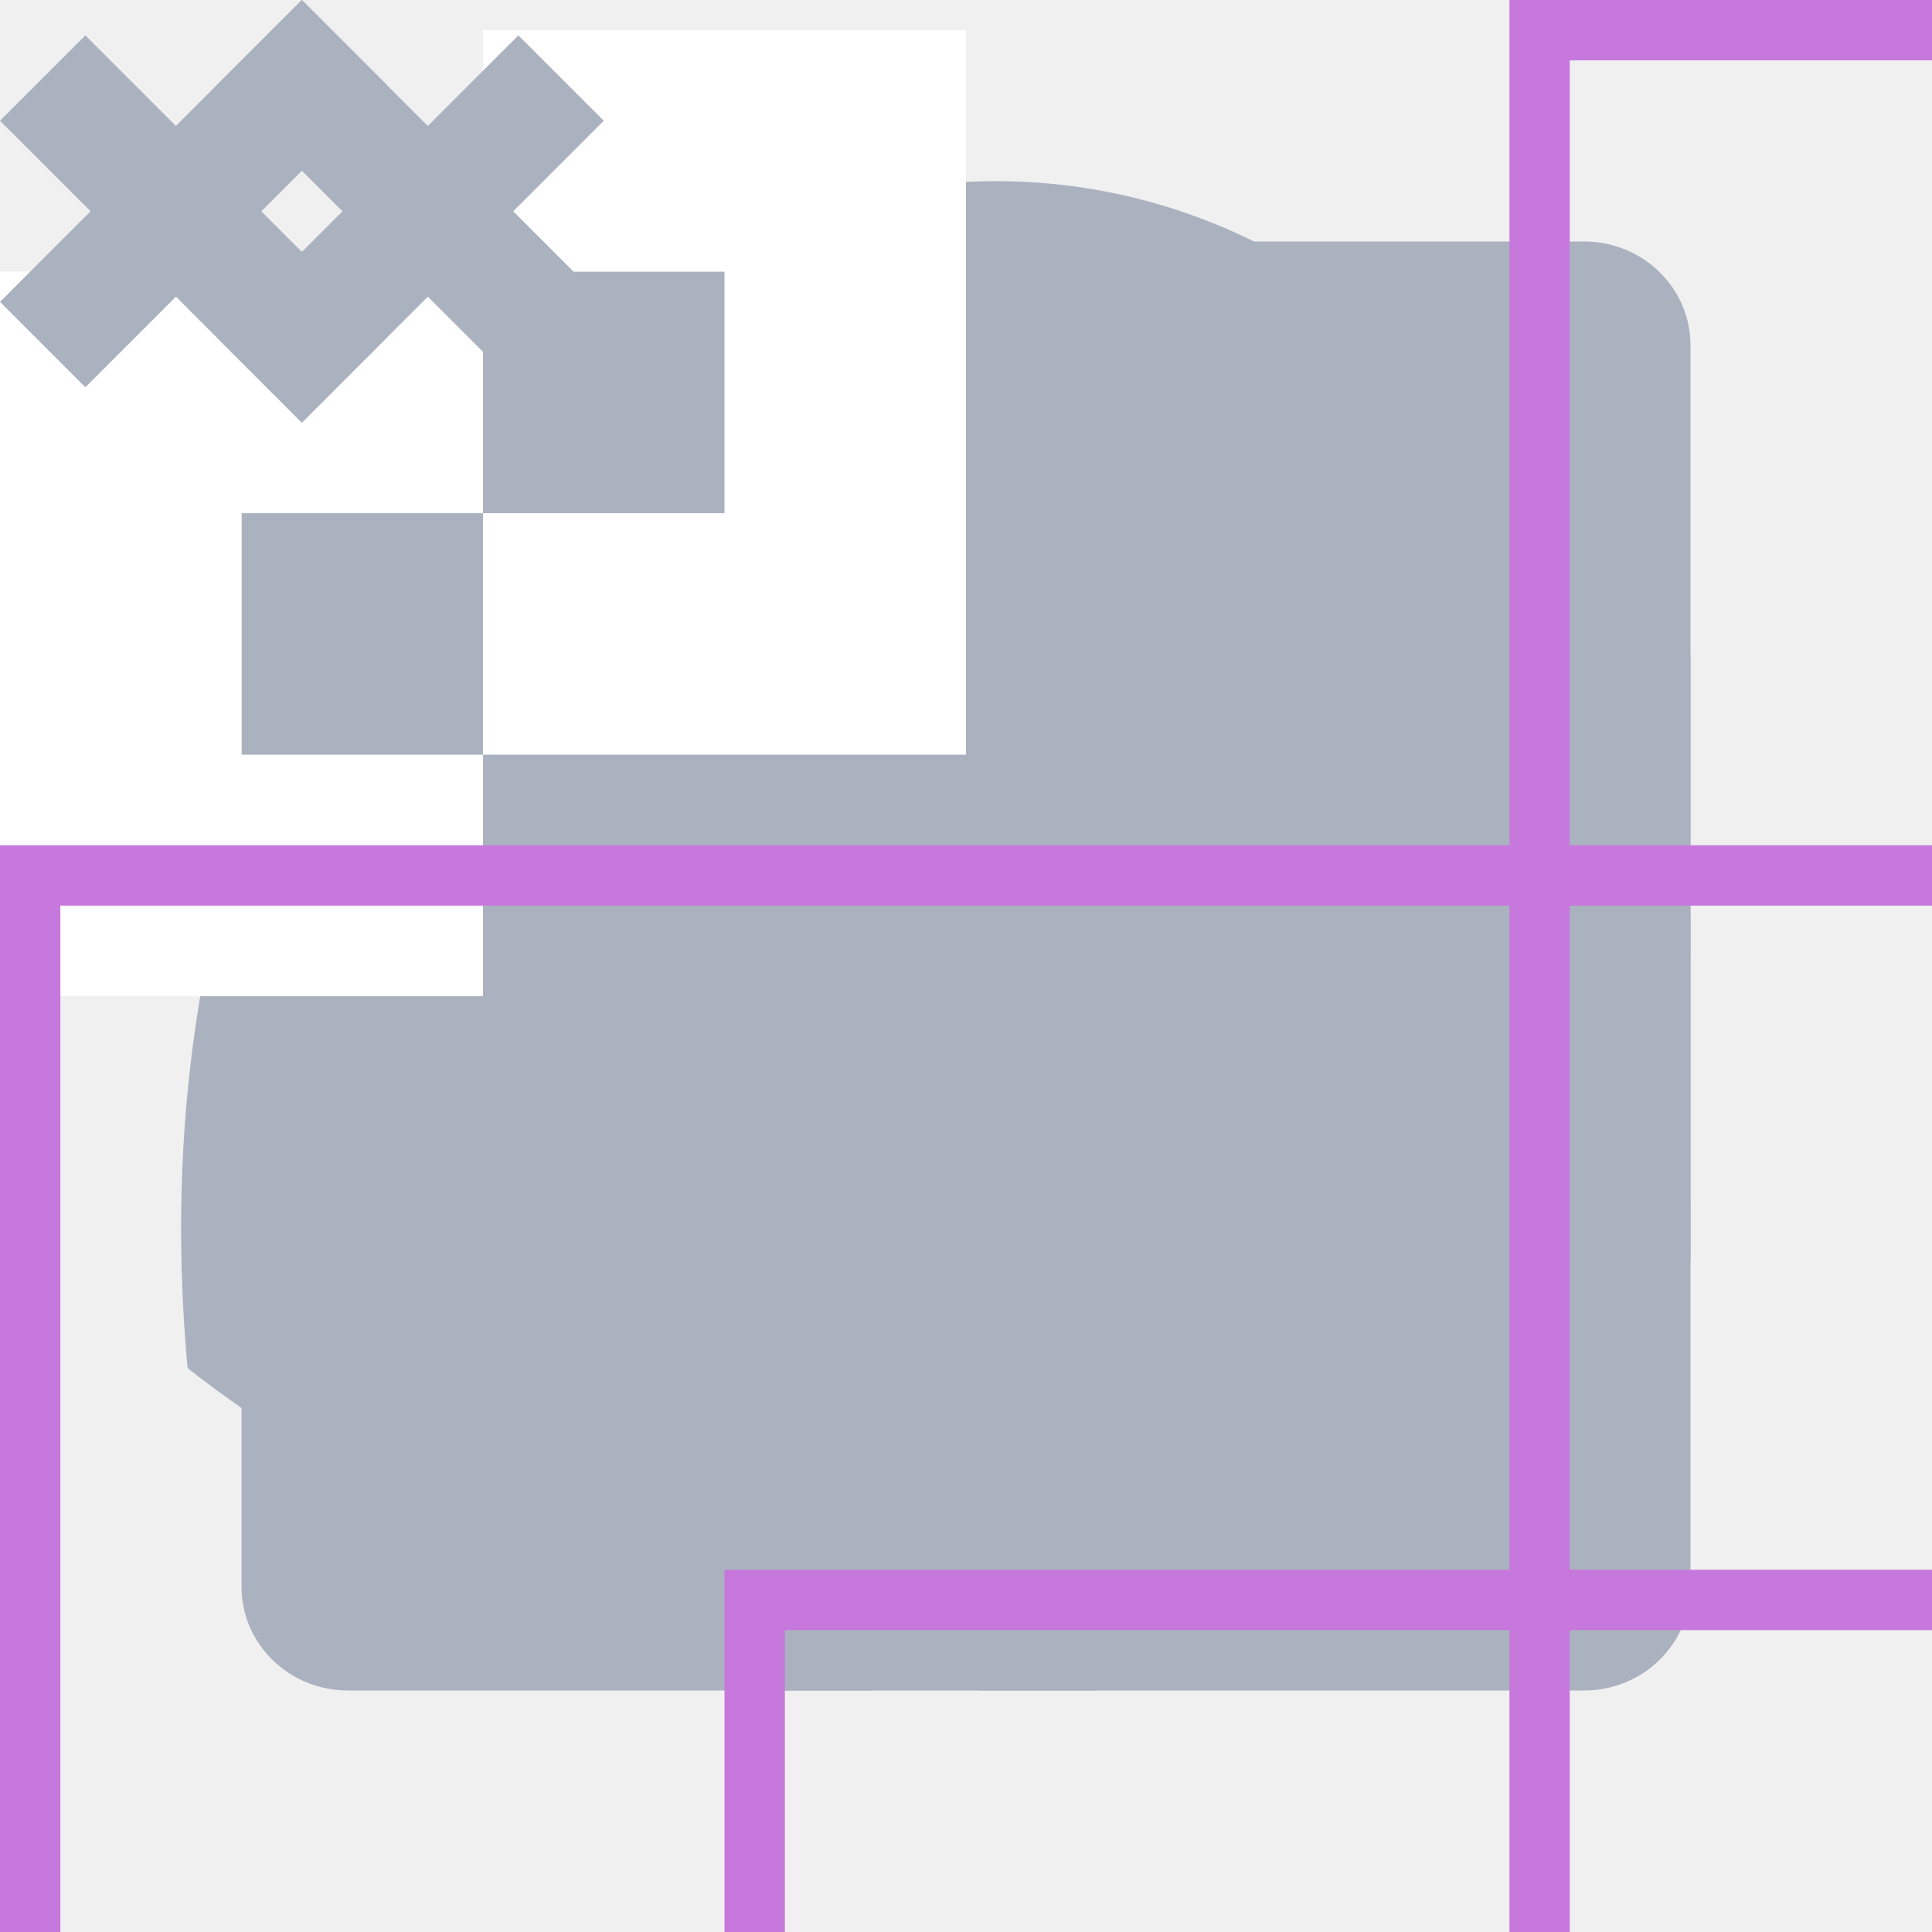
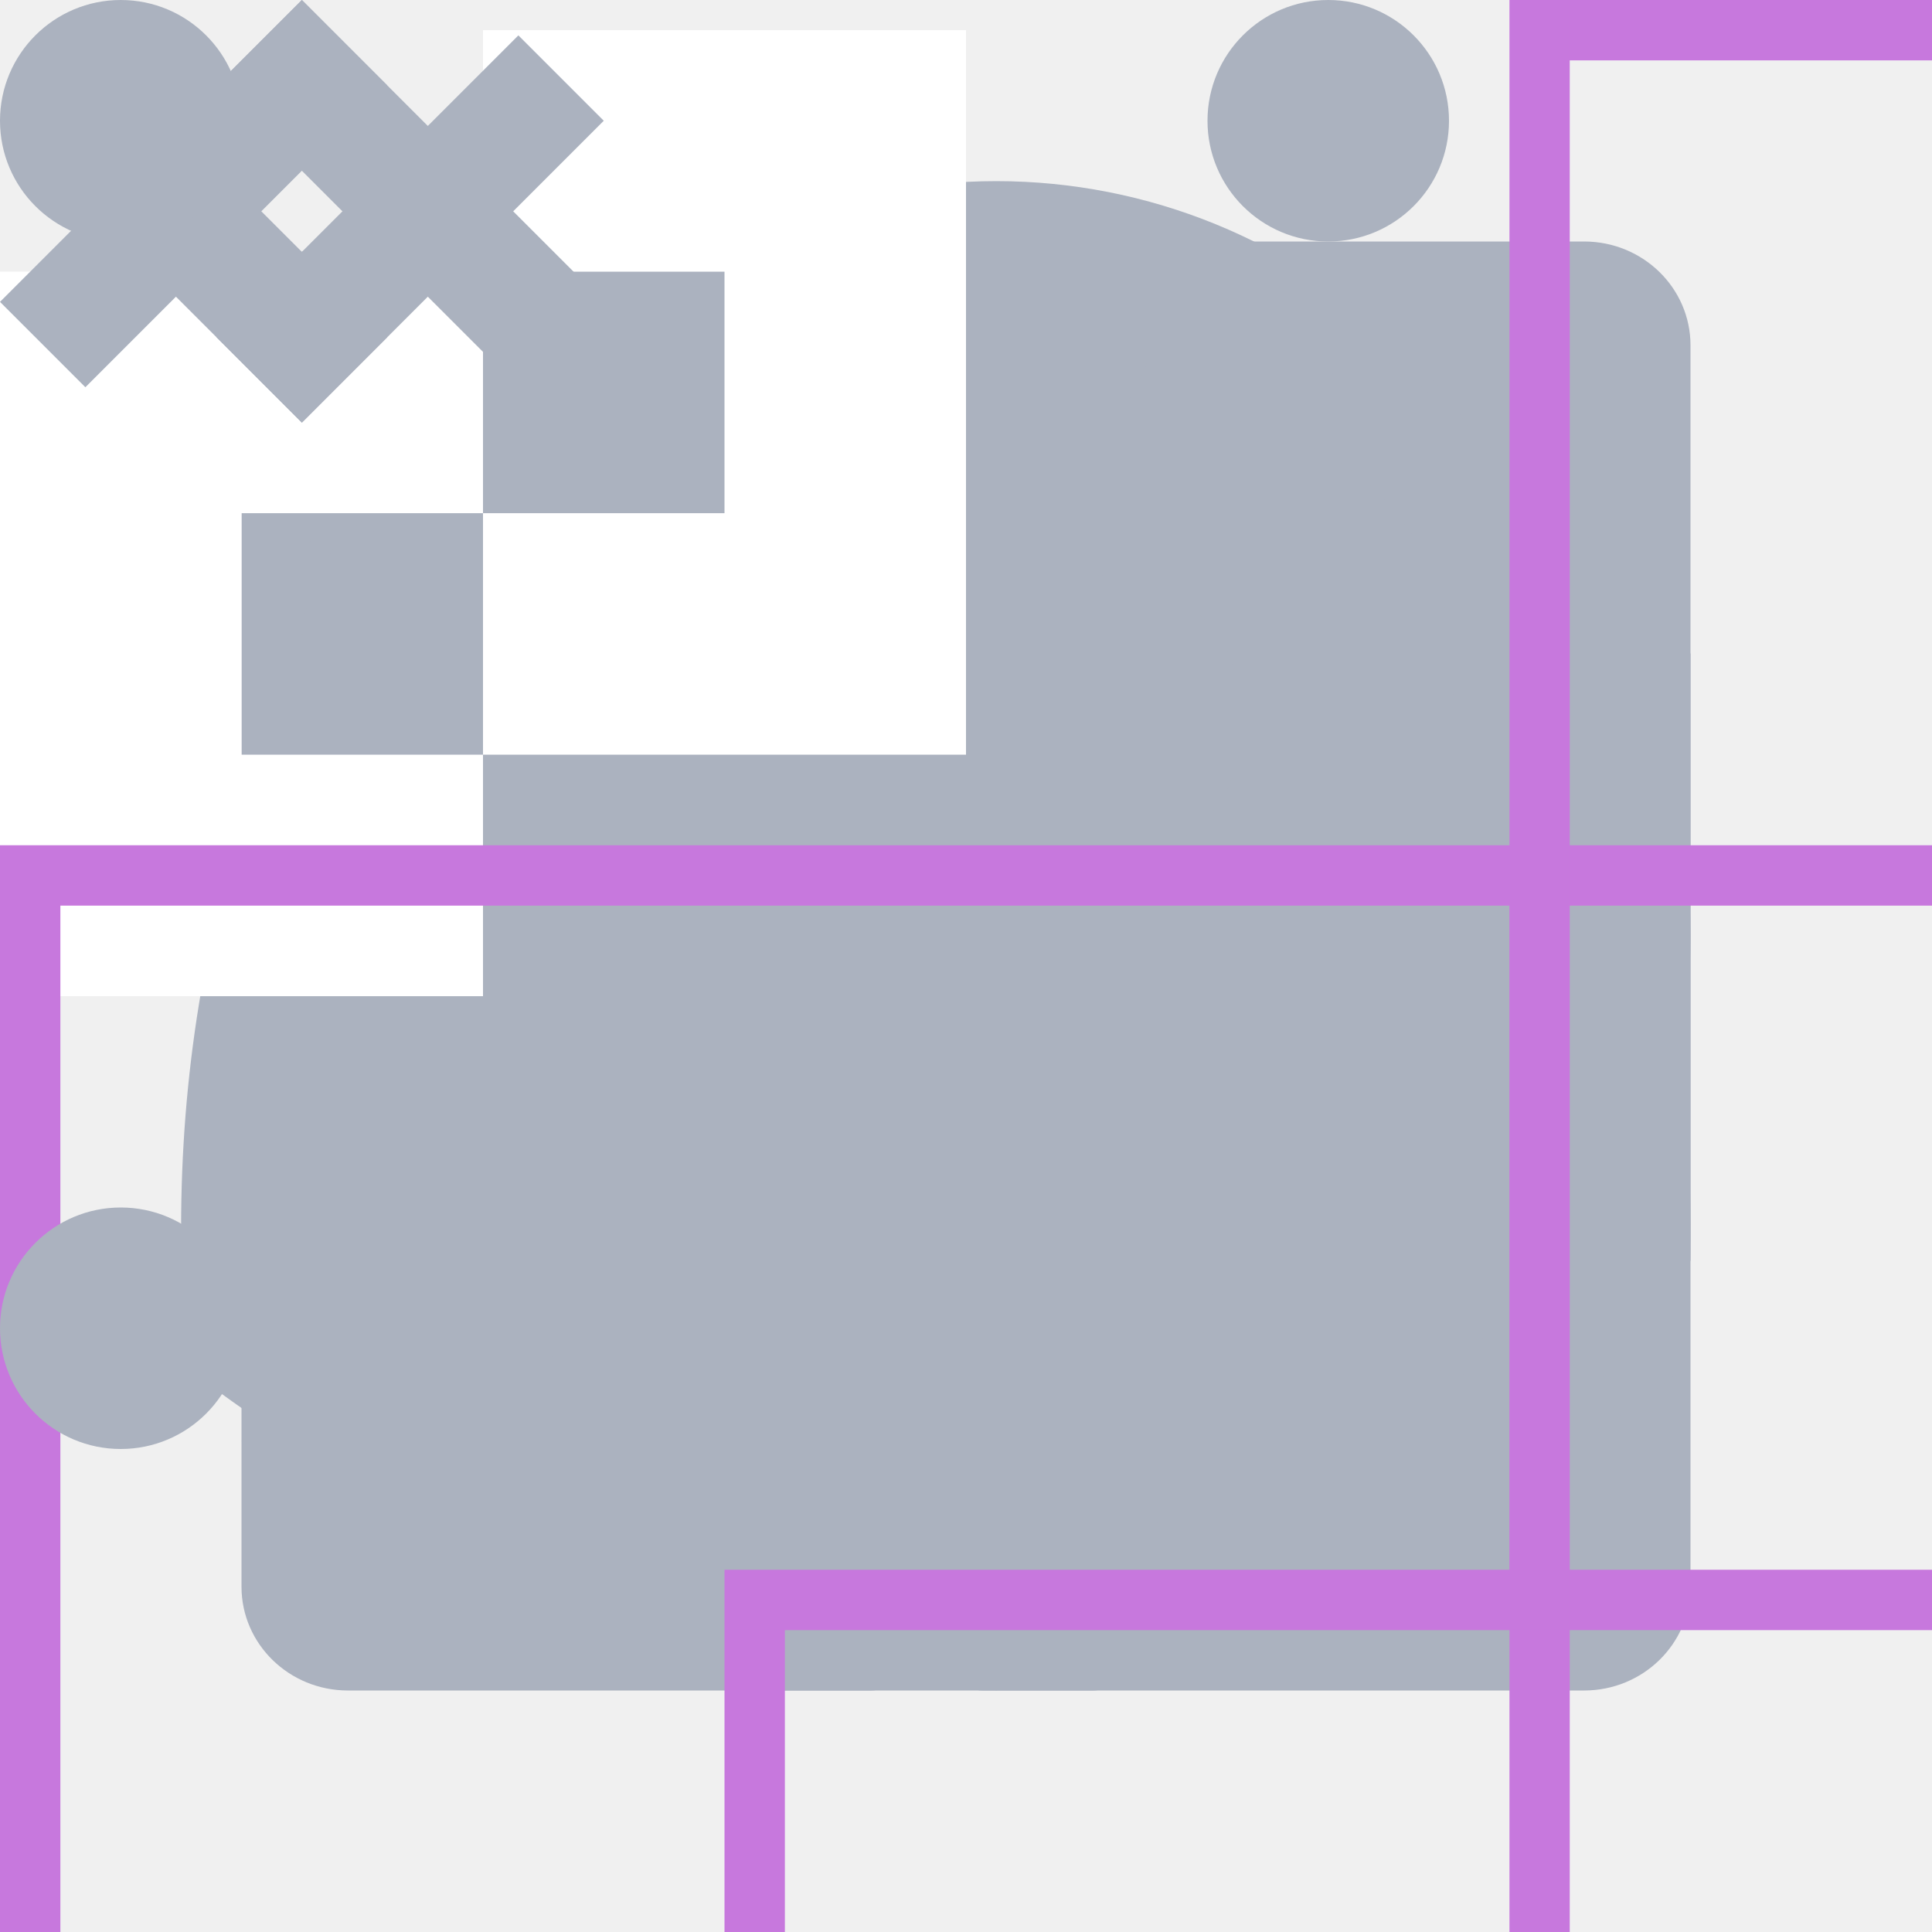
<svg xmlns="http://www.w3.org/2000/svg" width="32" height="32" viewBox="0 0 32 32" fill="none">
  <g id="play">
    <path d="M23.192 17.394L10.466 24.778C9.386 25.404 8 24.646 8 23.384L8 8.616C8 7.356 9.384 6.596 10.466 7.224L23.192 14.608C23.438 14.748 23.642 14.951 23.784 15.196C23.926 15.44 24.001 15.718 24.001 16.001C24.001 16.284 23.926 16.562 23.784 16.806C23.642 17.051 23.438 17.254 23.192 17.394Z" fill="#ABB2BF" />
  </g>
  <g id="twitter">
    <path d="M11.225 26C19.904 26 24.653 18.688 24.653 12.359C24.653 12.154 24.653 11.947 24.644 11.742C25.568 11.062 26.366 10.219 27 9.255C26.137 9.642 25.221 9.897 24.285 10.012C25.271 9.412 26.011 8.468 26.365 7.356C25.437 7.915 24.423 8.307 23.365 8.515C22.653 7.745 21.712 7.235 20.687 7.064C19.661 6.892 18.609 7.07 17.693 7.568C16.776 8.066 16.047 8.858 15.618 9.82C15.19 10.783 15.085 11.862 15.32 12.891C13.444 12.795 11.608 12.3 9.933 11.436C8.257 10.573 6.778 9.361 5.593 7.879C4.991 8.936 4.807 10.186 5.079 11.376C5.351 12.565 6.058 13.605 7.056 14.284C6.308 14.258 5.576 14.053 4.92 13.687V13.753C4.921 14.86 5.298 15.933 5.988 16.79C6.677 17.646 7.637 18.235 8.704 18.456C8.299 18.569 7.88 18.626 7.46 18.624C7.164 18.625 6.868 18.597 6.577 18.541C6.879 19.494 7.466 20.327 8.257 20.924C9.047 21.52 10.002 21.851 10.986 21.869C9.314 23.204 7.248 23.928 5.121 23.925C4.747 23.926 4.372 23.904 4 23.859C6.158 25.258 8.665 26.001 11.225 26Z" fill="#ABB2BF" />
  </g>
  <g id="telegram">
    <path d="M27 15.5C27 18.55 25.788 21.475 23.632 23.632C21.475 25.788 18.55 27 15.5 27C12.45 27 9.525 25.788 7.368 23.632C5.212 21.475 4 18.55 4 15.5C4 12.45 5.212 9.525 7.368 7.368C9.525 5.212 12.45 4 15.5 4C18.55 4 21.475 5.212 23.632 7.368C25.788 9.525 27 12.45 27 15.5ZM15.913 12.49C14.794 12.956 12.557 13.919 9.205 15.379C8.662 15.595 8.376 15.808 8.35 16.015C8.307 16.364 8.745 16.502 9.342 16.69L9.593 16.769C10.18 16.96 10.97 17.183 11.38 17.192C11.754 17.201 12.169 17.048 12.628 16.732C15.76 14.617 17.377 13.549 17.478 13.526C17.55 13.509 17.651 13.489 17.717 13.549C17.784 13.608 17.777 13.722 17.77 13.752C17.727 13.937 16.006 15.536 15.116 16.364C14.839 16.623 14.642 16.805 14.602 16.847C14.513 16.938 14.423 17.027 14.331 17.114C13.785 17.64 13.377 18.034 14.353 18.678C14.823 18.989 15.2 19.243 15.575 19.499C15.983 19.778 16.391 20.055 16.92 20.403C17.054 20.49 17.183 20.583 17.308 20.672C17.784 21.011 18.214 21.316 18.742 21.267C19.049 21.238 19.367 20.951 19.528 20.088C19.909 18.052 20.658 13.64 20.83 11.821C20.841 11.67 20.834 11.518 20.812 11.369C20.798 11.248 20.739 11.136 20.648 11.057C20.517 10.966 20.361 10.92 20.202 10.923C19.771 10.93 19.105 11.162 15.913 12.49Z" fill="#ABB2BF" />
  </g>
  <g id="linkedin">
    <path d="M4 5.719C4 4.769 4.789 4 5.763 4H26.238C27.211 4 28 4.769 28 5.719V26.281C28 27.23 27.211 28 26.238 28H5.763C4.789 28 4 27.23 4 26.281V5.719ZM11.415 24.091V13.254H7.813V24.091H11.415ZM9.614 11.773C10.87 11.773 11.652 10.942 11.652 9.901C11.629 8.838 10.871 8.029 9.639 8.029C8.405 8.029 7.6 8.839 7.6 9.901C7.6 10.942 8.382 11.773 9.591 11.773H9.614ZM16.977 24.091V18.038C16.977 17.715 17 17.39 17.096 17.16C17.356 16.513 17.948 15.842 18.945 15.842C20.248 15.842 20.768 16.835 20.768 18.294V24.091H24.37V17.875C24.37 14.545 22.594 12.997 20.224 12.997C18.313 12.997 17.456 14.047 16.977 14.787V14.824H16.953C16.96 14.812 16.968 14.799 16.977 14.787V13.254H13.377C13.421 14.271 13.377 24.091 13.377 24.091H16.977Z" fill="#ABB2BF" />
  </g>
  <g id="landmark">
    <path d="M16.5 28C16.5 28 26 19.116 26 12.375C26 9.889 24.999 7.504 23.218 5.746C21.436 3.988 19.02 3 16.5 3C13.98 3 11.564 3.988 9.782 5.746C8.001 7.504 7 9.889 7 12.375C7 19.116 16.5 28 16.5 28ZM16.5 17.062C15.24 17.062 14.032 16.569 13.141 15.69C12.25 14.81 11.75 13.618 11.75 12.375C11.75 11.132 12.25 9.94 13.141 9.06C14.032 8.181 15.24 7.688 16.5 7.688C17.76 7.688 18.968 8.181 19.859 9.06C20.75 9.94 21.25 11.132 21.25 12.375C21.25 13.618 20.75 14.81 19.859 15.69C18.968 16.569 17.76 17.062 16.5 17.062Z" fill="#ABB2BF" />
  </g>
  <g id="github">
    <path d="M15.5 6C9.699 6 5 10.588 5 16.253C5 20.79 8.006 24.622 12.179 25.98C12.704 26.07 12.901 25.762 12.901 25.493C12.901 25.25 12.888 24.442 12.888 23.584C10.25 24.058 9.568 22.956 9.357 22.379C9.239 22.084 8.727 21.174 8.281 20.931C7.914 20.739 7.389 20.264 8.268 20.252C9.095 20.239 9.686 20.995 9.883 21.302C10.828 22.853 12.337 22.418 12.941 22.148C13.033 21.482 13.308 21.033 13.61 20.777C11.274 20.521 8.832 19.636 8.832 15.715C8.832 14.6 9.239 13.677 9.909 12.959C9.804 12.703 9.436 11.652 10.014 10.242C10.014 10.242 10.893 9.973 12.901 11.293C13.741 11.062 14.634 10.947 15.526 10.947C16.419 10.947 17.311 11.062 18.151 11.293C20.159 9.96 21.039 10.242 21.039 10.242C21.616 11.652 21.249 12.703 21.144 12.959C21.813 13.677 22.22 14.587 22.22 15.715C22.22 19.649 19.766 20.521 17.429 20.777C17.81 21.098 18.138 21.713 18.138 22.674C18.138 24.045 18.125 25.147 18.125 25.493C18.125 25.762 18.322 26.083 18.847 25.98C20.931 25.294 22.743 23.985 24.026 22.24C25.309 20.495 26 18.401 26 16.253C26 10.588 21.301 6 15.5 6Z" fill="#ABB2BF" />
  </g>
  <g id="figma">
    <path d="M16 16C16 15.116 16.369 14.268 17.025 13.643C17.681 13.018 18.572 12.667 19.5 12.667C20.428 12.667 21.319 13.018 21.975 13.643C22.631 14.268 23 15.116 23 16C23 16.884 22.631 17.732 21.975 18.357C21.319 18.982 20.428 19.333 19.5 19.333C18.572 19.333 17.681 18.982 17.025 18.357C16.369 17.732 16 16.884 16 16ZM9 22.667C9 21.783 9.369 20.935 10.025 20.31C10.681 19.684 11.572 19.333 12.5 19.333H16V22.667C16 23.551 15.631 24.399 14.975 25.024C14.319 25.649 13.428 26 12.5 26C11.572 26 10.681 25.649 10.025 25.024C9.369 24.399 9 23.551 9 22.667ZM16 6V12.667H19.5C20.428 12.667 21.319 12.316 21.975 11.69C22.631 11.065 23 10.217 23 9.333C23 8.449 22.631 7.601 21.975 6.976C21.319 6.351 20.428 6 19.5 6H16ZM9 9.333C9 10.217 9.369 11.065 10.025 11.69C10.681 12.316 11.572 12.667 12.5 12.667H16V6H12.5C11.572 6 10.681 6.351 10.025 6.976C9.369 7.601 9 8.449 9 9.333ZM9 16C9 16.884 9.369 17.732 10.025 18.357C10.681 18.982 11.572 19.333 12.5 19.333H16V12.667H12.5C11.572 12.667 10.681 13.018 10.025 13.643C9.369 14.268 9 15.116 9 16Z" fill="#ABB2BF" />
  </g>
  <g id="email">
    <path d="M5.072 9.203C5.217 8.577 5.573 8.018 6.082 7.618C6.592 7.218 7.224 7 7.875 7H25.125C25.776 7 26.408 7.218 26.918 7.618C27.427 8.018 27.783 8.577 27.928 9.203L16.5 16.087L5.072 9.203ZM5 10.821V20.885L13.342 15.844L5 10.821ZM14.719 16.676L5.275 22.381C5.508 22.866 5.876 23.275 6.337 23.562C6.797 23.849 7.33 24 7.875 24H25.125C25.669 24 26.203 23.848 26.663 23.561C27.123 23.274 27.491 22.864 27.724 22.379L18.28 16.674L16.5 17.747L14.719 16.674V16.676ZM19.658 15.846L28 20.885V10.821L19.658 15.844V15.846Z" fill="#ABB2BF" />
  </g>
  <g id="dribble">
    <path fill-rule="evenodd" clip-rule="evenodd" d="M16.5 4C10.152 4 5 9.152 5 15.5C5 21.848 10.152 27 16.5 27C22.837 27 28 21.848 28 15.5C28 9.152 22.837 4 16.5 4ZM24.096 9.302C25.512 11.025 26.295 13.182 26.317 15.412C25.992 15.351 22.749 14.689 19.481 15.1C19.407 14.939 19.343 14.764 19.269 14.59C19.069 14.116 18.845 13.63 18.62 13.167C22.237 11.696 23.884 9.576 24.097 9.3L24.096 9.302ZM16.5 5.696C18.994 5.696 21.277 6.631 23.012 8.166C22.837 8.416 21.352 10.398 17.86 11.708C16.25 8.752 14.467 6.332 14.193 5.958C14.949 5.781 15.723 5.693 16.5 5.696ZM12.321 6.619C13.637 8.443 14.854 10.338 15.964 12.294C11.374 13.516 7.32 13.492 6.883 13.492C7.199 12.005 7.854 10.611 8.798 9.419C9.741 8.228 10.947 7.27 12.321 6.621V6.619ZM6.672 15.514V15.213C7.096 15.227 11.861 15.289 16.763 13.817C17.049 14.364 17.311 14.926 17.561 15.487L17.173 15.599C12.11 17.234 9.416 21.698 9.19 22.074C7.569 20.273 6.671 17.936 6.672 15.513V15.514ZM16.5 25.328C14.317 25.332 12.196 24.603 10.477 23.258C10.649 22.896 12.646 19.055 18.183 17.122C18.209 17.109 18.221 17.109 18.247 17.097C19.18 19.507 19.881 22 20.341 24.543C19.128 25.065 17.82 25.332 16.5 25.328ZM21.977 23.645C21.876 23.045 21.352 20.178 20.068 16.647C23.148 16.161 25.842 16.959 26.179 17.071C25.969 18.398 25.488 19.666 24.764 20.797C24.041 21.929 23.091 22.898 21.975 23.645H21.977Z" fill="#ABB2BF" />
  </g>
  <g id="discord">
    <path d="M24.164 7.659C22.543 6.878 20.832 6.321 19.075 6.001C19.059 5.998 19.043 6.001 19.028 6.008C19.014 6.015 19.002 6.027 18.994 6.042C18.773 6.452 18.53 6.988 18.36 7.408C16.465 7.106 14.538 7.106 12.644 7.408C12.454 6.941 12.239 6.484 12 6.042C11.992 6.027 11.98 6.016 11.966 6.008C11.951 6.001 11.935 5.999 11.919 6.001C10.161 6.319 8.45 6.877 6.83 7.659C6.816 7.665 6.804 7.675 6.797 7.689C3.557 12.771 2.667 17.728 3.103 22.623C3.105 22.646 3.119 22.669 3.136 22.684C5.023 24.151 7.134 25.271 9.378 25.996C9.394 26.001 9.411 26.001 9.427 25.996C9.443 25.99 9.456 25.979 9.466 25.965C9.947 25.276 10.375 24.55 10.744 23.786C10.752 23.77 10.754 23.752 10.751 23.735C10.749 23.717 10.741 23.701 10.728 23.689C10.72 23.681 10.711 23.675 10.7 23.671C10.027 23.399 9.375 23.073 8.75 22.695C8.733 22.685 8.72 22.668 8.714 22.648C8.708 22.627 8.71 22.606 8.719 22.587C8.724 22.575 8.732 22.564 8.742 22.556C8.874 22.452 9.005 22.344 9.13 22.236C9.141 22.227 9.154 22.221 9.168 22.219C9.182 22.217 9.197 22.219 9.21 22.224C13.302 24.186 17.731 24.186 21.773 22.224C21.787 22.218 21.802 22.216 21.816 22.218C21.831 22.22 21.845 22.226 21.856 22.236C21.981 22.344 22.113 22.452 22.244 22.556C22.254 22.564 22.263 22.575 22.269 22.587C22.274 22.6 22.277 22.613 22.276 22.627C22.276 22.641 22.272 22.654 22.265 22.666C22.258 22.678 22.249 22.688 22.238 22.695C21.614 23.076 20.961 23.402 20.286 23.669C20.275 23.673 20.265 23.68 20.257 23.688C20.249 23.697 20.243 23.707 20.239 23.718C20.235 23.729 20.234 23.741 20.235 23.753C20.236 23.764 20.239 23.775 20.244 23.786C20.619 24.548 21.049 25.276 21.52 25.965C21.53 25.979 21.544 25.99 21.559 25.996C21.575 26.001 21.592 26.001 21.608 25.996C23.856 25.273 25.97 24.153 27.859 22.684C27.869 22.677 27.877 22.668 27.882 22.657C27.888 22.647 27.891 22.635 27.892 22.623C28.414 16.964 27.019 12.047 24.195 7.69C24.192 7.683 24.188 7.677 24.183 7.671C24.177 7.666 24.171 7.662 24.164 7.659ZM11.355 19.642C10.122 19.642 9.108 18.454 9.108 16.998C9.108 15.54 10.103 14.353 11.355 14.353C12.616 14.353 13.62 15.55 13.602 16.998C13.602 18.454 12.606 19.642 11.355 19.642ZM19.661 19.642C18.43 19.642 17.414 18.454 17.414 16.998C17.414 15.54 18.41 14.353 19.661 14.353C20.922 14.353 21.928 15.55 21.908 16.998C21.908 18.454 20.922 19.642 19.661 19.642Z" fill="#ABB2BF" />
  </g>
  <g id="card">
    <path d="M5 10.667C5 9.959 5.29 9.281 5.805 8.781C6.321 8.281 7.021 8 7.75 8H24.25C24.979 8 25.679 8.281 26.195 8.781C26.71 9.281 27 9.959 27 10.667V17.333H5V10.667ZM20.812 12C20.63 12 20.455 12.07 20.326 12.195C20.197 12.32 20.125 12.49 20.125 12.667V14C20.125 14.177 20.197 14.346 20.326 14.471C20.455 14.596 20.63 14.667 20.812 14.667H23.562C23.745 14.667 23.92 14.596 24.049 14.471C24.178 14.346 24.25 14.177 24.25 14V12.667C24.25 12.49 24.178 12.32 24.049 12.195C23.92 12.07 23.745 12 23.562 12H20.812ZM5 20V21.333C5 22.041 5.29 22.719 5.805 23.219C6.321 23.719 7.021 24 7.75 24H24.25C24.979 24 25.679 23.719 26.195 23.219C26.71 22.719 27 22.041 27 21.333V20H5Z" fill="#ABB2BF" />
  </g>
  <g id="calendar">
    <path d="M10.375 6C10.541 6 10.7 6.066 10.817 6.183C10.934 6.3 11 6.459 11 6.625V7.25H21V6.625C21 6.459 21.066 6.3 21.183 6.183C21.3 6.066 21.459 6 21.625 6C21.791 6 21.95 6.066 22.067 6.183C22.184 6.3 22.25 6.459 22.25 6.625V7.25H23.5C24.163 7.25 24.799 7.513 25.268 7.982C25.737 8.451 26 9.087 26 9.75V23.5C26 24.163 25.737 24.799 25.268 25.268C24.799 25.737 24.163 26 23.5 26H8.5C7.837 26 7.201 25.737 6.732 25.268C6.263 24.799 6 24.163 6 23.5V12.25H26V11H6V9.75C6 9.087 6.263 8.451 6.732 7.982C7.201 7.513 7.837 7.25 8.5 7.25H9.75V6.625C9.75 6.459 9.816 6.3 9.933 6.183C10.05 6.066 10.209 6 10.375 6V6Z" fill="#ABB2BF" />
  </g>
  <g id="bitcoin">
    <path d="M12.132 25.231V27.538C12.132 27.793 12.338 28 12.592 28H14.43C14.552 28 14.669 27.951 14.755 27.865C14.841 27.778 14.89 27.661 14.89 27.538V25.231H15.809V27.538C15.809 27.793 16.015 28 16.268 28H18.107C18.229 28 18.345 27.951 18.432 27.865C18.518 27.778 18.566 27.661 18.566 27.538V25.231H18.721C22.382 25.231 25 23.324 25 20.025C25 17.252 23.149 15.736 20.982 15.52V15.357C22.765 14.911 24.075 13.559 24.075 11.315C24.075 8.486 21.961 6.769 18.735 6.769H18.566V4.462C18.566 4.339 18.518 4.222 18.432 4.135C18.345 4.049 18.229 4 18.107 4H16.268C16.146 4 16.03 4.049 15.943 4.135C15.857 4.222 15.809 4.339 15.809 4.462V6.769H14.755V4.462C14.755 4.339 14.707 4.222 14.621 4.135C14.535 4.049 14.418 4 14.296 4H12.592C12.47 4 12.353 4.049 12.267 4.135C12.181 4.222 12.132 4.339 12.132 4.462V6.769L8.46 6.79C8.338 6.79 8.221 6.838 8.135 6.925C8.048 7.011 8 7.129 8 7.251V9.077C8 9.33 8.202 9.538 8.456 9.538L9.844 9.529C10.208 9.532 10.556 9.679 10.813 9.938C11.069 10.197 11.213 10.548 11.213 10.914V21.077C11.213 21.444 11.068 21.796 10.809 22.056C10.551 22.316 10.2 22.462 9.835 22.462L8.46 22.482C8.338 22.482 8.221 22.53 8.135 22.617C8.048 22.704 8 22.821 8 22.943V24.79C8 25.044 8.206 25.251 8.46 25.251L12.132 25.231ZM14.755 9.514H17.915C19.581 9.514 20.559 10.434 20.559 11.937C20.559 13.545 19.502 14.451 17.108 14.451H14.755V9.514ZM14.755 16.993H18.138C20.228 16.993 21.366 18.064 21.366 19.807C21.366 21.566 20.215 22.484 17.399 22.484H14.755V16.995V16.993Z" fill="#ABB2BF" />
  </g>
  <g id="logoUnion">
    <path fill-rule="evenodd" clip-rule="evenodd" d="M12 0.5H8V4.5H4H0V8.5V12.5V16.5H4H8V12.5H12H16V8.5V4.5V0.5H12ZM4 12.5H8V8.5H12V4.5H8V8.5H4V12.5Z" fill="white" />
  </g>
  <g id="logoWhite">
    <mask id="path-1-inside-1_1103_3419" fill="white">
      <path fill-rule="evenodd" clip-rule="evenodd" d="M0 14H13H26V27H13V40H26V53H13H0V40V27V14Z" />
    </mask>
    <path d="M0 14V13H-1V14H0ZM26 14H27V13H26V14ZM26 27V28H27V27H26ZM13 27V26H12V27H13ZM13 40H12V41H13V40ZM26 40H27V39H26V40ZM26 53V54H27V53H26ZM0 53H-1V54H0V53ZM13 13H0V15H13V13ZM26 13H13V15H26V13ZM27 27V14H25V27H27ZM13 28H26V26H13V28ZM14 40V27H12V40H14ZM13 41H26V39H13V41ZM25 40V53H27V40H25ZM26 52H13V54H26V52ZM0 54H13V52H0V54ZM-1 40V53H1V40H-1ZM-1 27V40H1V27H-1ZM-1 14V27H1V14H-1Z" fill="#C778DD" mask="url(#path-1-inside-1_1103_3419)" />
    <mask id="path-3-outside-2_1103_3419" maskUnits="userSpaceOnUse" x="25" y="0" width="28" height="41" fill="black">
      <rect fill="white" x="25" width="28" height="41" />
      <path fill-rule="evenodd" clip-rule="evenodd" d="M26 1H39H52V14V27V40H39H26V27H39V14H26V1Z" />
    </mask>
    <path d="M26 1V0H25V1H26ZM52 1H53V0H52V1ZM52 40V41H53V40H52ZM26 40H25V41H26V40ZM26 27V26H25V27H26ZM39 27V28H40V27H39ZM39 14H40V13H39V14ZM26 14H25V15H26V14ZM39 0H26V2H39V0ZM52 0H39V2H52V0ZM53 14V1H51V14H53ZM53 27V14H51V27H53ZM53 40V27H51V40H53ZM39 41H52V39H39V41ZM39 39H26V41H39V39ZM27 40V27H25V40H27ZM26 28H39V26H26V28ZM38 14V27H40V14H38ZM26 15H39V13H26V15ZM25 1V14H27V1H25Z" fill="#C778DD" mask="url(#path-3-outside-2_1103_3419)" />
  </g>
  <g id="arrowsOpen">
    <line x1="9.293" y1="5.707" x2="4.293" y2="0.707" stroke="#ABB2BF" stroke-width="2" />
    <line x1="5.707" y1="0.707" x2="0.707" y2="5.707" stroke="#ABB2BF" stroke-width="2" />
  </g>
  <g id="arrowsDefault">
    <line x1="0.707" y1="1.293" x2="5.707" y2="6.293" stroke="#ABB2BF" stroke-width="2" />
    <line x1="4.293" y1="6.293" x2="9.293" y2="1.293" stroke="#ABB2BF" stroke-width="2" />
  </g>
+   <g id="dots">
+     <circle cx="2" cy="2" r="2" fill="#ABB2BF" />
+     <circle cx="22" cy="2" r="2" fill="#ABB2BF" />
+     <circle cx="42" cy="2" r="2" fill="#ABB2BF" />
+     <circle cx="62" cy="2" r="2" fill="#ABB2BF" />
+     <circle cx="82" cy="2" r="2" fill="#ABB2BF" />
+     <circle cx="2" cy="22" r="2" fill="#ABB2BF" />
+     <circle cx="22" cy="22" r="2" fill="#ABB2BF" />
+     <circle cx="42" cy="22" r="2" fill="#ABB2BF" />
+     <circle cx="62" cy="22" r="2" fill="#ABB2BF" />
+     <circle cx="82" cy="22" r="2" fill="#ABB2BF" />
+     <circle cx="2" cy="42" r="2" fill="#ABB2BF" />
+     <circle cx="22" cy="42" r="2" fill="#ABB2BF" />
+     <circle cx="42" cy="42" r="2" fill="#ABB2BF" />
+     <circle cx="62" cy="42" r="2" fill="#ABB2BF" />
+     <circle cx="82" cy="42" r="2" fill="#ABB2BF" />
+     <circle cx="2" cy="62" r="2" fill="#ABB2BF" />
+     <circle cx="22" cy="62" r="2" fill="#ABB2BF" />
+     <circle cx="42" cy="62" r="2" fill="#ABB2BF" />
+     <circle cx="62" cy="62" r="2" fill="#ABB2BF" />
+     <circle cx="82" cy="62" r="2" fill="#ABB2BF" />
+     <circle cx="2" cy="82" r="2" fill="#ABB2BF" />
+     <circle cx="22" cy="82" r="2" fill="#ABB2BF" />
+     <circle cx="42" cy="82" r="2" fill="#ABB2BF" />
+     <circle cx="62" cy="82" r="2" fill="#ABB2BF" />
+     <circle cx="82" cy="82" r="2" fill="#ABB2BF" />
+   </g>
</svg>
